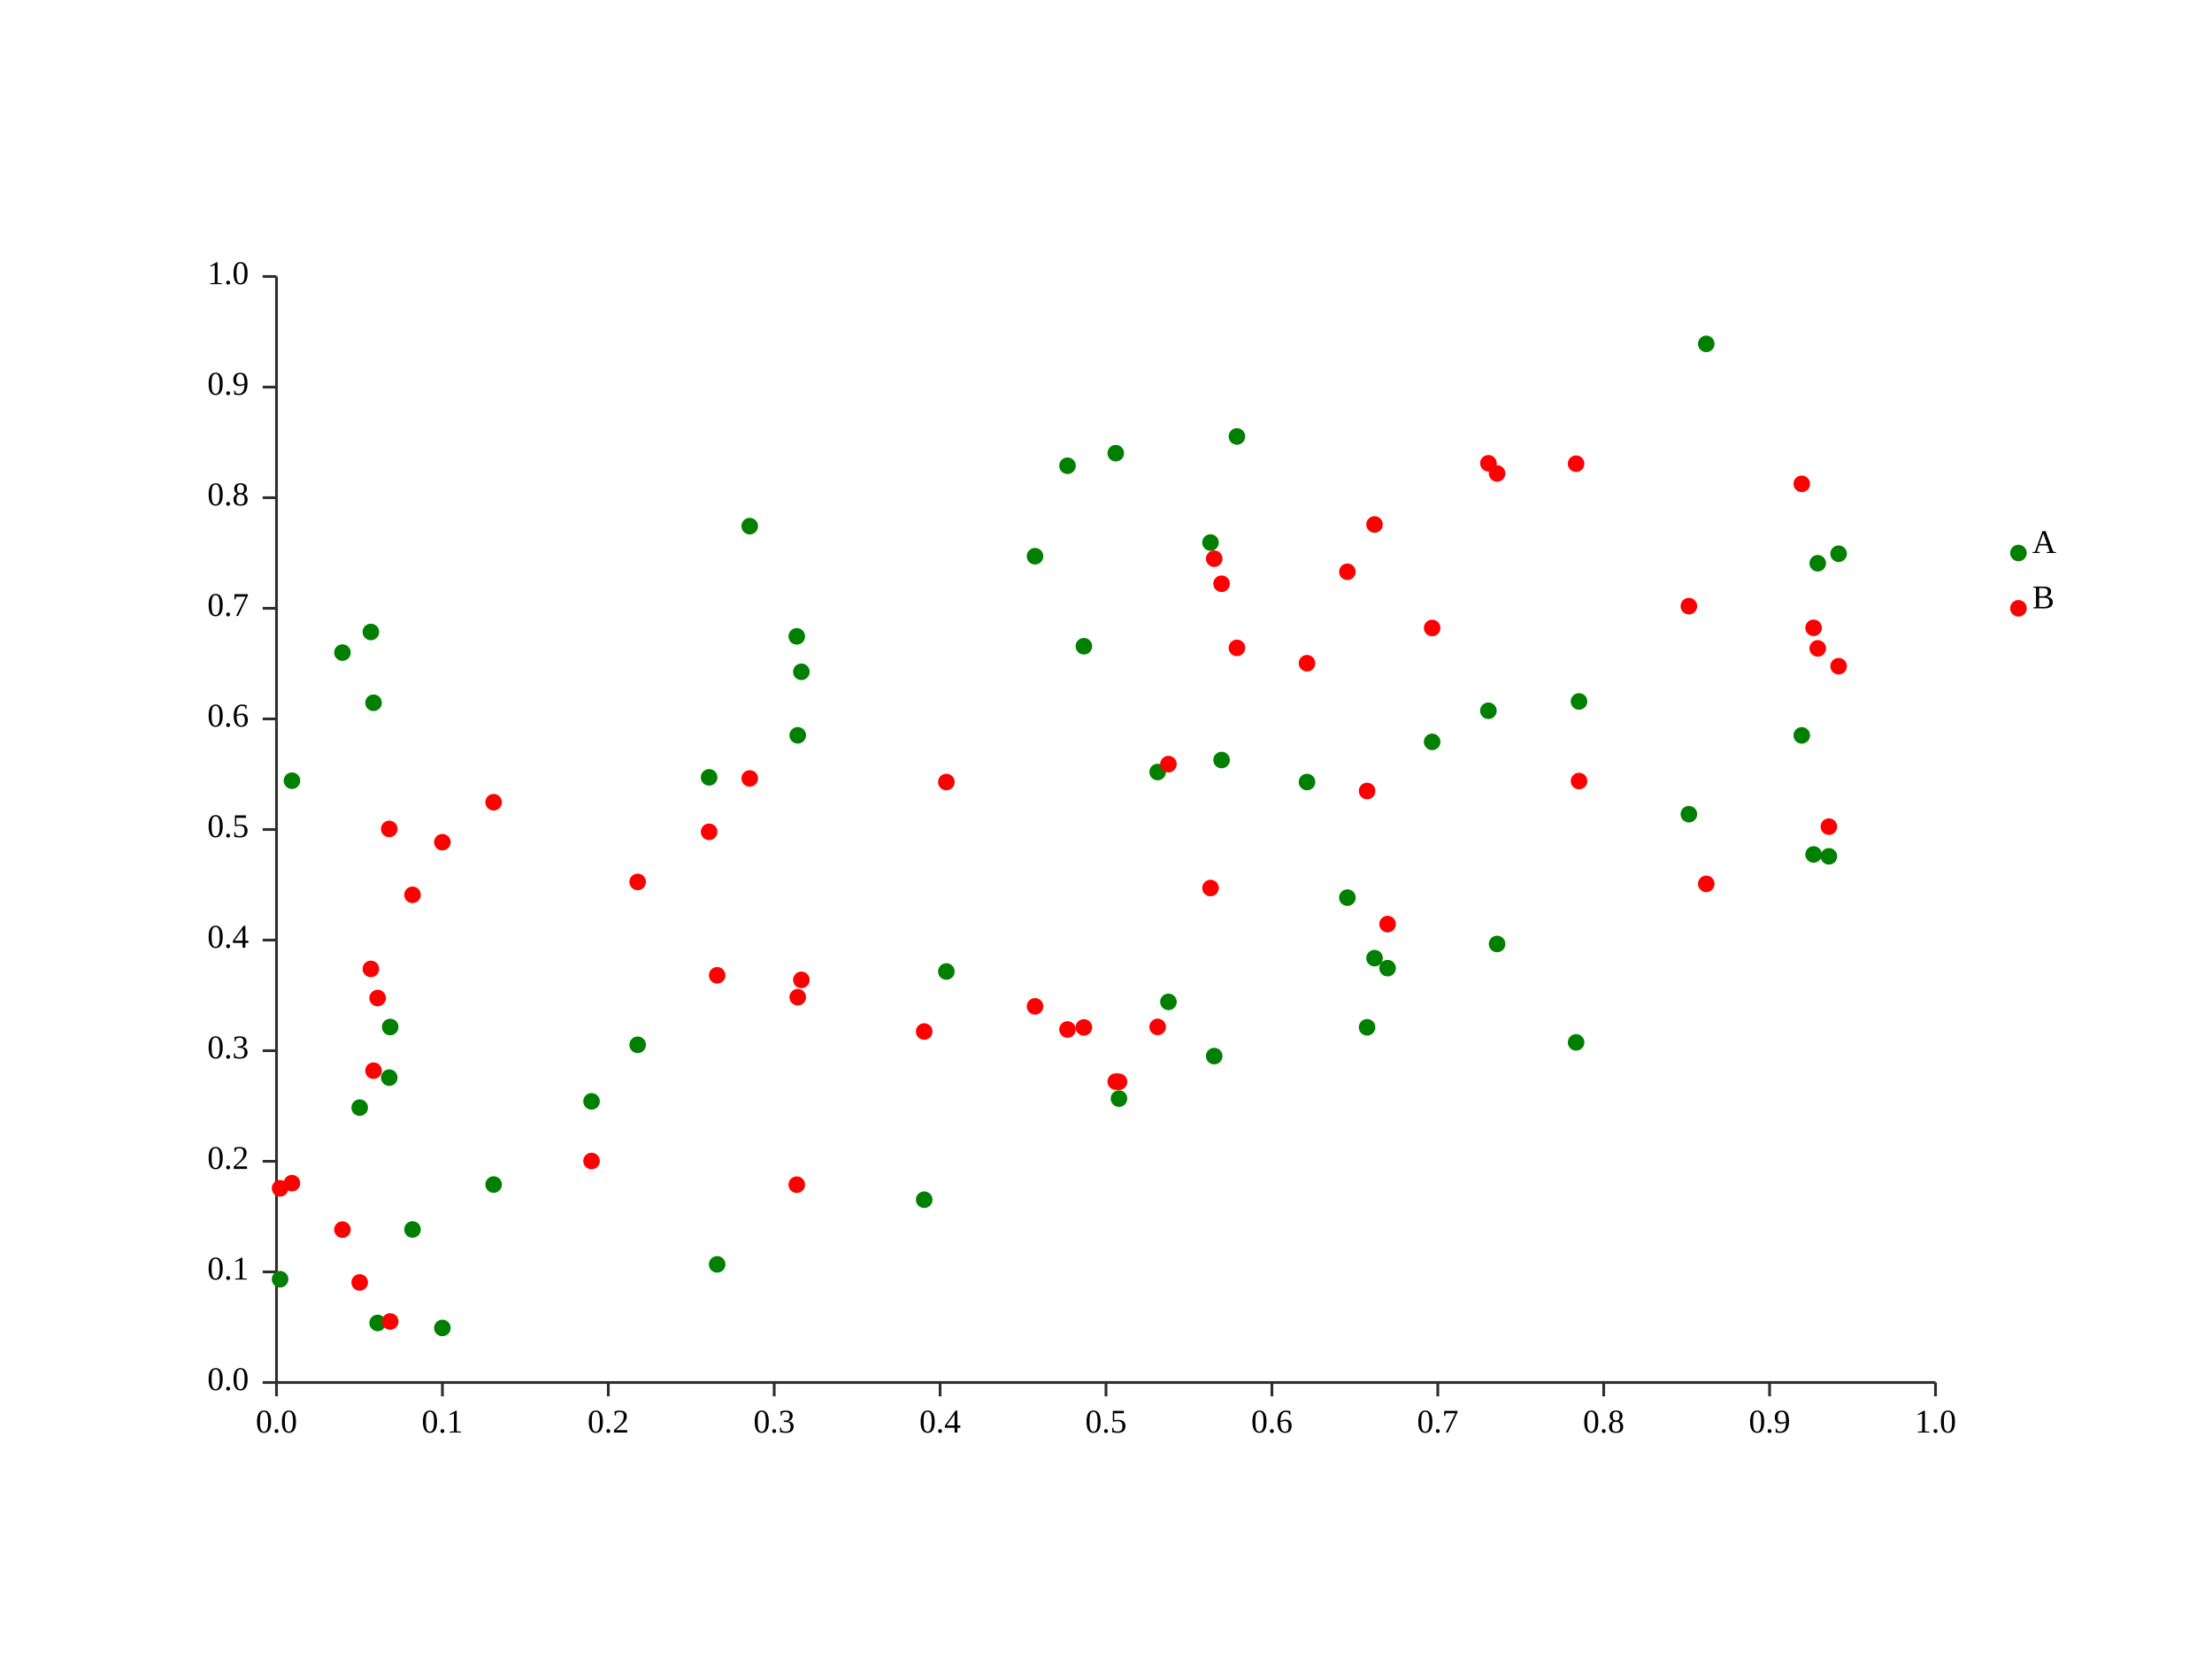
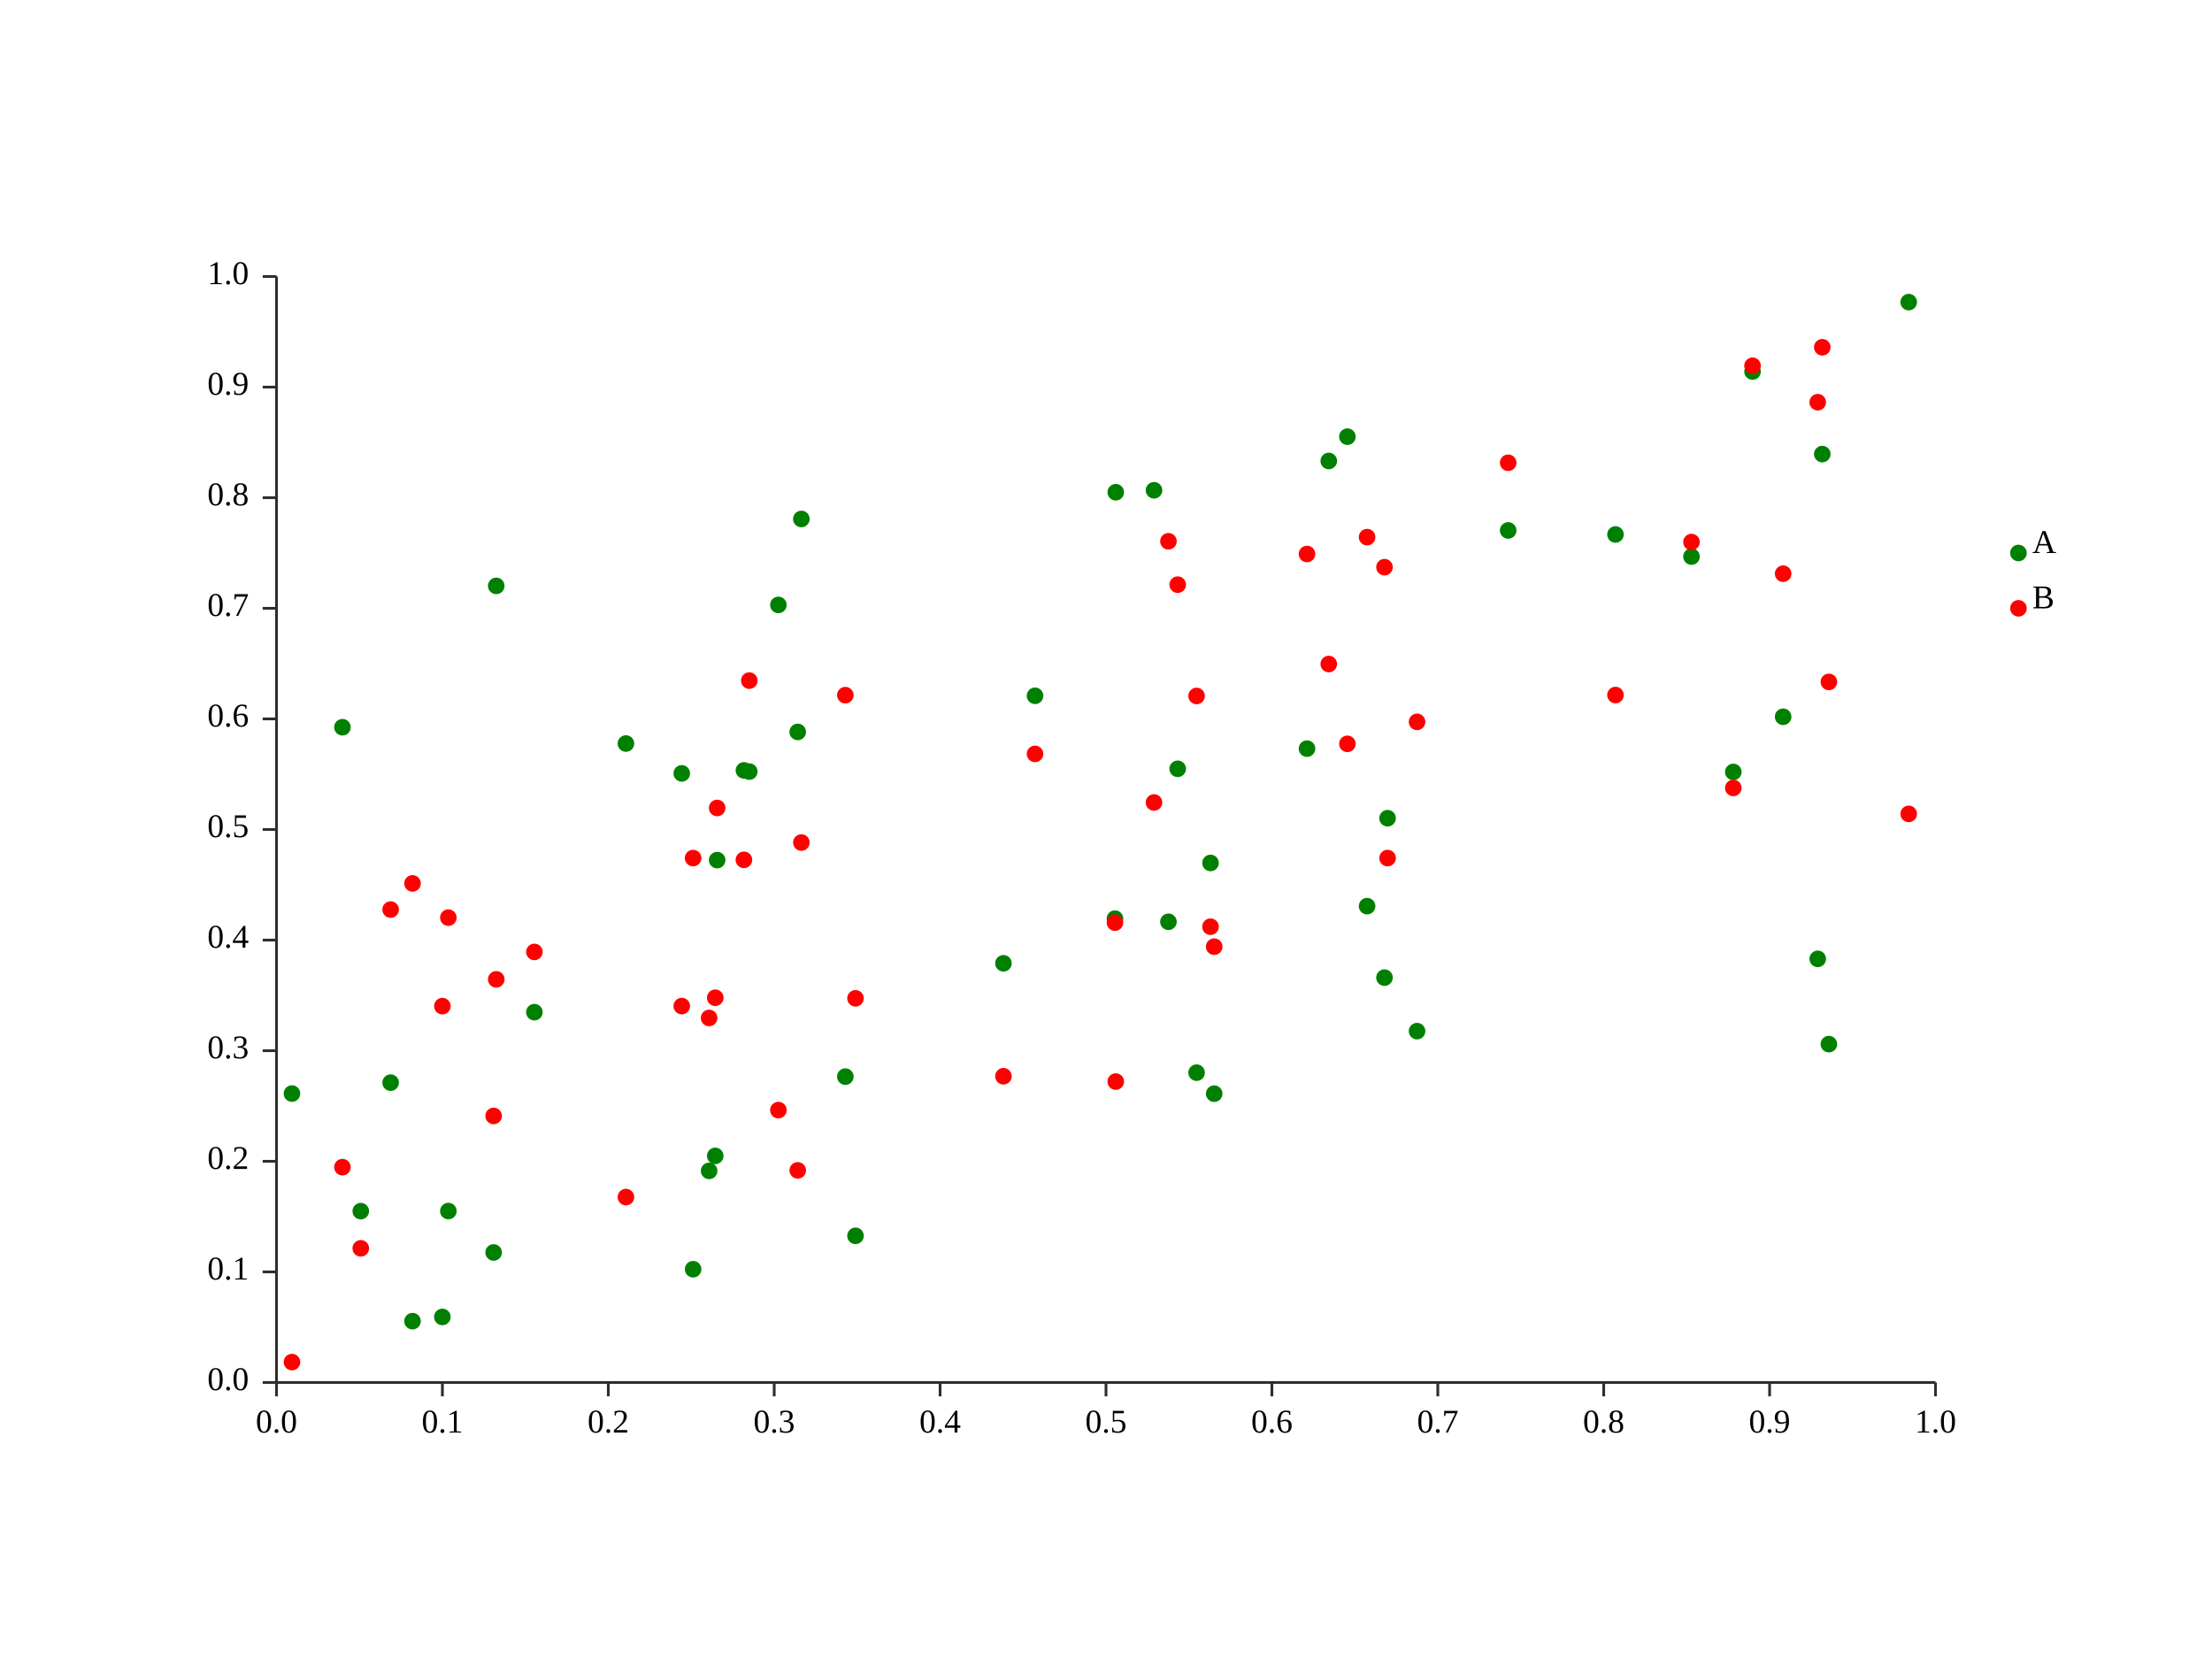
<svg xmlns="http://www.w3.org/2000/svg" viewBox="0 0 800 600">
  <line x1="100" y1="500" x2="700" y2="500" stroke="#2e2e2c" />
  <line x1="100.0" y1="500" x2="100.0" y2="505" stroke="#2e2e2c" />
  <line x1="160.0" y1="500" x2="160.0" y2="505" stroke="#2e2e2c" />
  <line x1="220.0" y1="500" x2="220.0" y2="505" stroke="#2e2e2c" />
  <line x1="280.0" y1="500" x2="280.0" y2="505" stroke="#2e2e2c" />
  <line x1="340.0" y1="500" x2="340.0" y2="505" stroke="#2e2e2c" />
  <line x1="400.0" y1="500" x2="400.0" y2="505" stroke="#2e2e2c" />
  <line x1="460.0" y1="500" x2="460.0" y2="505" stroke="#2e2e2c" />
  <line x1="520.0" y1="500" x2="520.0" y2="505" stroke="#2e2e2c" />
  <line x1="580.0" y1="500" x2="580.0" y2="505" stroke="#2e2e2c" />
  <line x1="640.0" y1="500" x2="640.0" y2="505" stroke="#2e2e2c" />
  <line x1="700.0" y1="500" x2="700.0" y2="505" stroke="#2e2e2c" />
  <text x="100.0" y="510" text-anchor="middle" dominant-baseline="hanging">0.0</text>
  <text x="160.0" y="510" text-anchor="middle" dominant-baseline="hanging">0.1</text>
  <text x="220.0" y="510" text-anchor="middle" dominant-baseline="hanging">0.2</text>
  <text x="280.0" y="510" text-anchor="middle" dominant-baseline="hanging">0.3</text>
  <text x="340.0" y="510" text-anchor="middle" dominant-baseline="hanging">0.4</text>
  <text x="400.0" y="510" text-anchor="middle" dominant-baseline="hanging">0.5</text>
  <text x="460.0" y="510" text-anchor="middle" dominant-baseline="hanging">0.6</text>
  <text x="520.0" y="510" text-anchor="middle" dominant-baseline="hanging">0.7</text>
  <text x="580.0" y="510" text-anchor="middle" dominant-baseline="hanging">0.8</text>
  <text x="640.0" y="510" text-anchor="middle" dominant-baseline="hanging">0.9</text>
  <text x="700.0" y="510" text-anchor="middle" dominant-baseline="hanging">1.0</text>
  <line x1="100" y1="100" x2="100" y2="500" stroke="#2e2e2c" />
  <line x1="95" y1="500.0" x2="100" y2="500.0" stroke="#2e2e2c" />
  <line x1="95" y1="460.0" x2="100" y2="460.0" stroke="#2e2e2c" />
  <line x1="95" y1="420.0" x2="100" y2="420.0" stroke="#2e2e2c" />
  <line x1="95" y1="380.0" x2="100" y2="380.0" stroke="#2e2e2c" />
  <line x1="95" y1="340.0" x2="100" y2="340.0" stroke="#2e2e2c" />
  <line x1="95" y1="300.0" x2="100" y2="300.0" stroke="#2e2e2c" />
  <line x1="95" y1="260.0" x2="100" y2="260.0" stroke="#2e2e2c" />
  <line x1="95" y1="220.0" x2="100" y2="220.0" stroke="#2e2e2c" />
  <line x1="95" y1="180.0" x2="100" y2="180.0" stroke="#2e2e2c" />
  <line x1="95" y1="140.0" x2="100" y2="140.0" stroke="#2e2e2c" />
  <line x1="95" y1="100.0" x2="100" y2="100.0" stroke="#2e2e2c" />
  <text x="90" y="500.0" text-anchor="end" dominant-baseline="middle">0.0</text>
  <text x="90" y="460.0" text-anchor="end" dominant-baseline="middle">0.1</text>
  <text x="90" y="420.0" text-anchor="end" dominant-baseline="middle">0.2</text>
  <text x="90" y="380.0" text-anchor="end" dominant-baseline="middle">0.3</text>
  <text x="90" y="340.0" text-anchor="end" dominant-baseline="middle">0.4</text>
  <text x="90" y="300.0" text-anchor="end" dominant-baseline="middle">0.5</text>
  <text x="90" y="260.0" text-anchor="end" dominant-baseline="middle">0.6</text>
  <text x="90" y="220.0" text-anchor="end" dominant-baseline="middle">0.7</text>
  <text x="90" y="180.0" text-anchor="end" dominant-baseline="middle">0.8</text>
  <text x="90" y="140.0" text-anchor="end" dominant-baseline="middle">0.9</text>
  <text x="90" y="100.0" text-anchor="end" dominant-baseline="middle">1.0</text>
  <circle cx="730" cy="200" r="3" fill="green" />
  <circle cx="730" cy="220" r="3" fill="red" />
  <text x="735" y="200" alignment-baseline="middle">A</text>
  <text x="735" y="220" alignment-baseline="middle">B</text>
-   <circle cx="101.293" cy="462.654" r="3" fill="green" />
-   <circle cx="334.253" cy="433.888" r="3" fill="green" />
-   <circle cx="655.911" cy="309.021" r="3" fill="green" />
-   <circle cx="571.078" cy="253.683" r="3" fill="green" />
-   <circle cx="271.15" cy="190.291" r="3" fill="green" />
-   <circle cx="517.955" cy="268.306" r="3" fill="green" />
-   <circle cx="538.303" cy="257.051" r="3" fill="green" />
-   <circle cx="570.017" cy="376.992" r="3" fill="green" />
-   <circle cx="497.123" cy="346.525" r="3" fill="green" />
-   <circle cx="392.003" cy="233.723" r="3" fill="green" />
-   <circle cx="213.939" cy="398.32" r="3" fill="green" />
-   <circle cx="230.621" cy="377.869" r="3" fill="green" />
-   <circle cx="135.09" cy="254.166" r="3" fill="green" />
-   <circle cx="541.442" cy="341.398" r="3" fill="green" />
-   <circle cx="136.575" cy="478.461" r="3" fill="green" />
-   <circle cx="288.163" cy="230.15" r="3" fill="green" />
-   <circle cx="130.085" cy="400.587" r="3" fill="green" />
-   <circle cx="386.073" cy="168.442" r="3" fill="green" />
-   <circle cx="651.632" cy="265.96" r="3" fill="green" />
-   <circle cx="418.676" cy="279.211" r="3" fill="green" />
-   <circle cx="134.128" cy="228.56" r="3" fill="green" />
-   <circle cx="404.697" cy="397.325" r="3" fill="green" />
-   <circle cx="610.806" cy="294.458" r="3" fill="green" />
-   <circle cx="141.113" cy="371.437" r="3" fill="green" />
-   <circle cx="140.777" cy="389.742" r="3" fill="green" />
-   <circle cx="617.092" cy="124.367" r="3" fill="green" />
-   <circle cx="342.265" cy="351.36" r="3" fill="green" />
-   <circle cx="664.958" cy="200.267" r="3" fill="green" />
-   <circle cx="441.805" cy="274.872" r="3" fill="green" />
-   <circle cx="447.351" cy="157.855" r="3" fill="green" />
-   <circle cx="123.845" cy="236.017" r="3" fill="green" />
-   <circle cx="149.19" cy="444.661" r="3" fill="green" />
-   <circle cx="494.424" cy="371.541" r="3" fill="green" />
-   <circle cx="439.136" cy="381.952" r="3" fill="green" />
-   <circle cx="289.822" cy="242.967" r="3" fill="green" />
-   <circle cx="256.459" cy="281.134" r="3" fill="green" />
-   <circle cx="501.836" cy="350.146" r="3" fill="green" />
-   <circle cx="288.51" cy="265.94" r="3" fill="green" />
-   <circle cx="259.369" cy="457.283" r="3" fill="green" />
-   <circle cx="178.527" cy="428.414" r="3" fill="green" />
-   <circle cx="487.3" cy="324.636" r="3" fill="green" />
-   <circle cx="374.335" cy="201.163" r="3" fill="green" />
-   <circle cx="657.411" cy="203.709" r="3" fill="green" />
-   <circle cx="661.441" cy="309.703" r="3" fill="green" />
-   <circle cx="105.589" cy="282.351" r="3" fill="green" />
-   <circle cx="472.696" cy="282.827" r="3" fill="green" />
-   <circle cx="437.796" cy="196.216" r="3" fill="green" />
-   <circle cx="159.989" cy="480.274" r="3" fill="green" />
-   <circle cx="422.581" cy="362.344" r="3" fill="green" />
-   <circle cx="403.531" cy="163.9" r="3" fill="green" />
-   <circle cx="101.293" cy="429.767" r="3" fill="red" />
-   <circle cx="334.253" cy="373.059" r="3" fill="red" />
-   <circle cx="655.911" cy="227.059" r="3" fill="red" />
-   <circle cx="571.078" cy="282.471" r="3" fill="red" />
-   <circle cx="271.15" cy="281.53" r="3" fill="red" />
-   <circle cx="517.955" cy="227.109" r="3" fill="red" />
-   <circle cx="538.303" cy="167.548" r="3" fill="red" />
-   <circle cx="570.017" cy="167.702" r="3" fill="red" />
-   <circle cx="497.123" cy="189.683" r="3" fill="red" />
-   <circle cx="392.003" cy="371.576" r="3" fill="red" />
-   <circle cx="213.939" cy="419.894" r="3" fill="red" />
-   <circle cx="230.621" cy="318.96" r="3" fill="red" />
-   <circle cx="135.09" cy="387.222" r="3" fill="red" />
-   <circle cx="541.442" cy="171.221" r="3" fill="red" />
-   <circle cx="136.575" cy="360.952" r="3" fill="red" />
-   <circle cx="288.163" cy="428.462" r="3" fill="red" />
-   <circle cx="130.085" cy="463.808" r="3" fill="red" />
-   <circle cx="386.073" cy="372.326" r="3" fill="red" />
-   <circle cx="651.632" cy="174.989" r="3" fill="red" />
-   <circle cx="418.676" cy="371.4" r="3" fill="red" />
-   <circle cx="134.128" cy="350.42" r="3" fill="red" />
-   <circle cx="404.697" cy="391.229" r="3" fill="red" />
-   <circle cx="610.806" cy="219.226" r="3" fill="red" />
-   <circle cx="141.113" cy="477.93" r="3" fill="red" />
-   <circle cx="140.777" cy="299.79" r="3" fill="red" />
-   <circle cx="617.092" cy="319.657" r="3" fill="red" />
-   <circle cx="342.265" cy="282.832" r="3" fill="red" />
-   <circle cx="664.958" cy="240.945" r="3" fill="red" />
-   <circle cx="441.805" cy="211.122" r="3" fill="red" />
-   <circle cx="447.351" cy="234.321" r="3" fill="red" />
-   <circle cx="123.845" cy="444.704" r="3" fill="red" />
-   <circle cx="149.19" cy="323.626" r="3" fill="red" />
-   <circle cx="494.424" cy="286.066" r="3" fill="red" />
-   <circle cx="439.136" cy="202.057" r="3" fill="red" />
-   <circle cx="289.822" cy="354.383" r="3" fill="red" />
-   <circle cx="256.459" cy="300.835" r="3" fill="red" />
-   <circle cx="501.836" cy="334.215" r="3" fill="red" />
-   <circle cx="288.51" cy="360.655" r="3" fill="red" />
-   <circle cx="259.369" cy="352.739" r="3" fill="red" />
-   <circle cx="178.527" cy="290.134" r="3" fill="red" />
-   <circle cx="487.3" cy="206.793" r="3" fill="red" />
-   <circle cx="374.335" cy="363.97" r="3" fill="red" />
-   <circle cx="657.411" cy="234.503" r="3" fill="red" />
-   <circle cx="661.441" cy="298.969" r="3" fill="red" />
-   <circle cx="105.589" cy="427.908" r="3" fill="red" />
-   <circle cx="472.696" cy="239.865" r="3" fill="red" />
-   <circle cx="437.796" cy="321.171" r="3" fill="red" />
-   <circle cx="159.989" cy="304.596" r="3" fill="red" />
-   <circle cx="422.581" cy="276.355" r="3" fill="red" />
+   <circle cx="123.845" cy="263.014" r="3" fill="green" />
+   <circle cx="149.19" cy="477.818" r="3" fill="green" />
+   <circle cx="494.424" cy="327.719" r="3" fill="green" />
+   <circle cx="439.136" cy="395.543" r="3" fill="green" />
+   <circle cx="289.822" cy="187.692" r="3" fill="green" />
+   <circle cx="256.459" cy="423.465" r="3" fill="green" />
+   <circle cx="501.836" cy="295.919" r="3" fill="green" />
+   <circle cx="288.51" cy="264.711" r="3" fill="green" />
+   <circle cx="259.369" cy="311.072" r="3" fill="green" />
+   <circle cx="178.527" cy="452.97" r="3" fill="green" />
+   <circle cx="487.3" cy="157.926" r="3" fill="green" />
+   <circle cx="374.335" cy="251.648" r="3" fill="green" />
+   <circle cx="657.411" cy="346.783" r="3" fill="green" />
+   <circle cx="661.441" cy="377.624" r="3" fill="green" />
+   <circle cx="105.589" cy="395.502" r="3" fill="green" />
+   <circle cx="472.696" cy="270.754" r="3" fill="green" />
+   <circle cx="437.796" cy="312.1" r="3" fill="green" />
+   <circle cx="159.989" cy="476.29" r="3" fill="green" />
+   <circle cx="422.581" cy="333.381" r="3" fill="green" />
+   <circle cx="403.531" cy="178.029" r="3" fill="green" />
+   <circle cx="179.474" cy="211.89" r="3" fill="green" />
+   <circle cx="309.405" cy="446.948" r="3" fill="green" />
+   <circle cx="141.275" cy="391.558" r="3" fill="green" />
+   <circle cx="246.571" cy="279.707" r="3" fill="green" />
+   <circle cx="270.992" cy="279.06" r="3" fill="green" />
+   <circle cx="362.911" cy="348.388" r="3" fill="green" />
+   <circle cx="425.931" cy="278.046" r="3" fill="green" />
+   <circle cx="281.51" cy="218.778" r="3" fill="green" />
+   <circle cx="690.312" cy="109.263" r="3" fill="green" />
+   <circle cx="584.26" cy="193.294" r="3" fill="green" />
+   <circle cx="417.364" cy="177.313" r="3" fill="green" />
+   <circle cx="500.718" cy="353.57" r="3" fill="green" />
+   <circle cx="432.761" cy="387.947" r="3" fill="green" />
+   <circle cx="659.054" cy="164.221" r="3" fill="green" />
+   <circle cx="162.152" cy="437.995" r="3" fill="green" />
+   <circle cx="626.876" cy="279.182" r="3" fill="green" />
+   <circle cx="258.68" cy="418.043" r="3" fill="green" />
+   <circle cx="633.828" cy="134.378" r="3" fill="green" />
+   <circle cx="545.45" cy="191.842" r="3" fill="green" />
+   <circle cx="193.269" cy="366.067" r="3" fill="green" />
+   <circle cx="269.054" cy="278.615" r="3" fill="green" />
+   <circle cx="226.378" cy="268.908" r="3" fill="green" />
+   <circle cx="305.728" cy="389.368" r="3" fill="green" />
+   <circle cx="512.498" cy="372.925" r="3" fill="green" />
+   <circle cx="611.748" cy="201.293" r="3" fill="green" />
+   <circle cx="403.245" cy="332.239" r="3" fill="green" />
+   <circle cx="250.673" cy="459.023" r="3" fill="green" />
+   <circle cx="644.895" cy="259.228" r="3" fill="green" />
+   <circle cx="130.479" cy="438.024" r="3" fill="green" />
+   <circle cx="480.571" cy="166.719" r="3" fill="green" />
+   <circle cx="123.845" cy="422.12" r="3" fill="red" />
+   <circle cx="149.19" cy="319.496" r="3" fill="red" />
+   <circle cx="494.424" cy="194.261" r="3" fill="red" />
+   <circle cx="439.136" cy="342.37" r="3" fill="red" />
+   <circle cx="289.822" cy="304.719" r="3" fill="red" />
+   <circle cx="256.459" cy="368.154" r="3" fill="red" />
+   <circle cx="501.836" cy="310.334" r="3" fill="red" />
+   <circle cx="288.51" cy="423.279" r="3" fill="red" />
+   <circle cx="259.369" cy="292.212" r="3" fill="red" />
+   <circle cx="178.527" cy="403.595" r="3" fill="red" />
+   <circle cx="487.3" cy="269.019" r="3" fill="red" />
+   <circle cx="374.335" cy="272.651" r="3" fill="red" />
+   <circle cx="657.411" cy="145.464" r="3" fill="red" />
+   <circle cx="661.441" cy="246.623" r="3" fill="red" />
+   <circle cx="105.589" cy="492.617" r="3" fill="red" />
+   <circle cx="472.696" cy="200.36" r="3" fill="red" />
+   <circle cx="437.796" cy="335.158" r="3" fill="red" />
+   <circle cx="159.989" cy="363.886" r="3" fill="red" />
+   <circle cx="422.581" cy="195.763" r="3" fill="red" />
  <circle cx="403.531" cy="391.172" r="3" fill="red" />
+   <circle cx="179.474" cy="354.194" r="3" fill="red" />
+   <circle cx="309.405" cy="361.061" r="3" fill="red" />
+   <circle cx="141.275" cy="328.956" r="3" fill="red" />
+   <circle cx="246.571" cy="363.864" r="3" fill="red" />
+   <circle cx="270.992" cy="246.155" r="3" fill="red" />
+   <circle cx="362.911" cy="389.234" r="3" fill="red" />
+   <circle cx="425.931" cy="211.455" r="3" fill="red" />
+   <circle cx="281.51" cy="401.481" r="3" fill="red" />
+   <circle cx="690.312" cy="294.352" r="3" fill="red" />
+   <circle cx="584.26" cy="251.369" r="3" fill="red" />
+   <circle cx="417.364" cy="290.228" r="3" fill="red" />
+   <circle cx="500.718" cy="205.125" r="3" fill="red" />
+   <circle cx="432.761" cy="251.708" r="3" fill="red" />
+   <circle cx="659.054" cy="125.596" r="3" fill="red" />
+   <circle cx="162.152" cy="331.875" r="3" fill="red" />
+   <circle cx="626.876" cy="284.968" r="3" fill="red" />
+   <circle cx="258.68" cy="360.847" r="3" fill="red" />
+   <circle cx="633.828" cy="132.283" r="3" fill="red" />
+   <circle cx="545.45" cy="167.362" r="3" fill="red" />
+   <circle cx="193.269" cy="344.279" r="3" fill="red" />
+   <circle cx="269.054" cy="310.971" r="3" fill="red" />
+   <circle cx="226.378" cy="432.949" r="3" fill="red" />
+   <circle cx="305.728" cy="251.415" r="3" fill="red" />
+   <circle cx="512.498" cy="261.076" r="3" fill="red" />
+   <circle cx="611.748" cy="196.039" r="3" fill="red" />
+   <circle cx="403.245" cy="333.682" r="3" fill="red" />
+   <circle cx="250.673" cy="310.334" r="3" fill="red" />
+   <circle cx="644.895" cy="207.486" r="3" fill="red" />
+   <circle cx="130.479" cy="451.472" r="3" fill="red" />
+   <circle cx="480.571" cy="240.157" r="3" fill="red" />
</svg>
